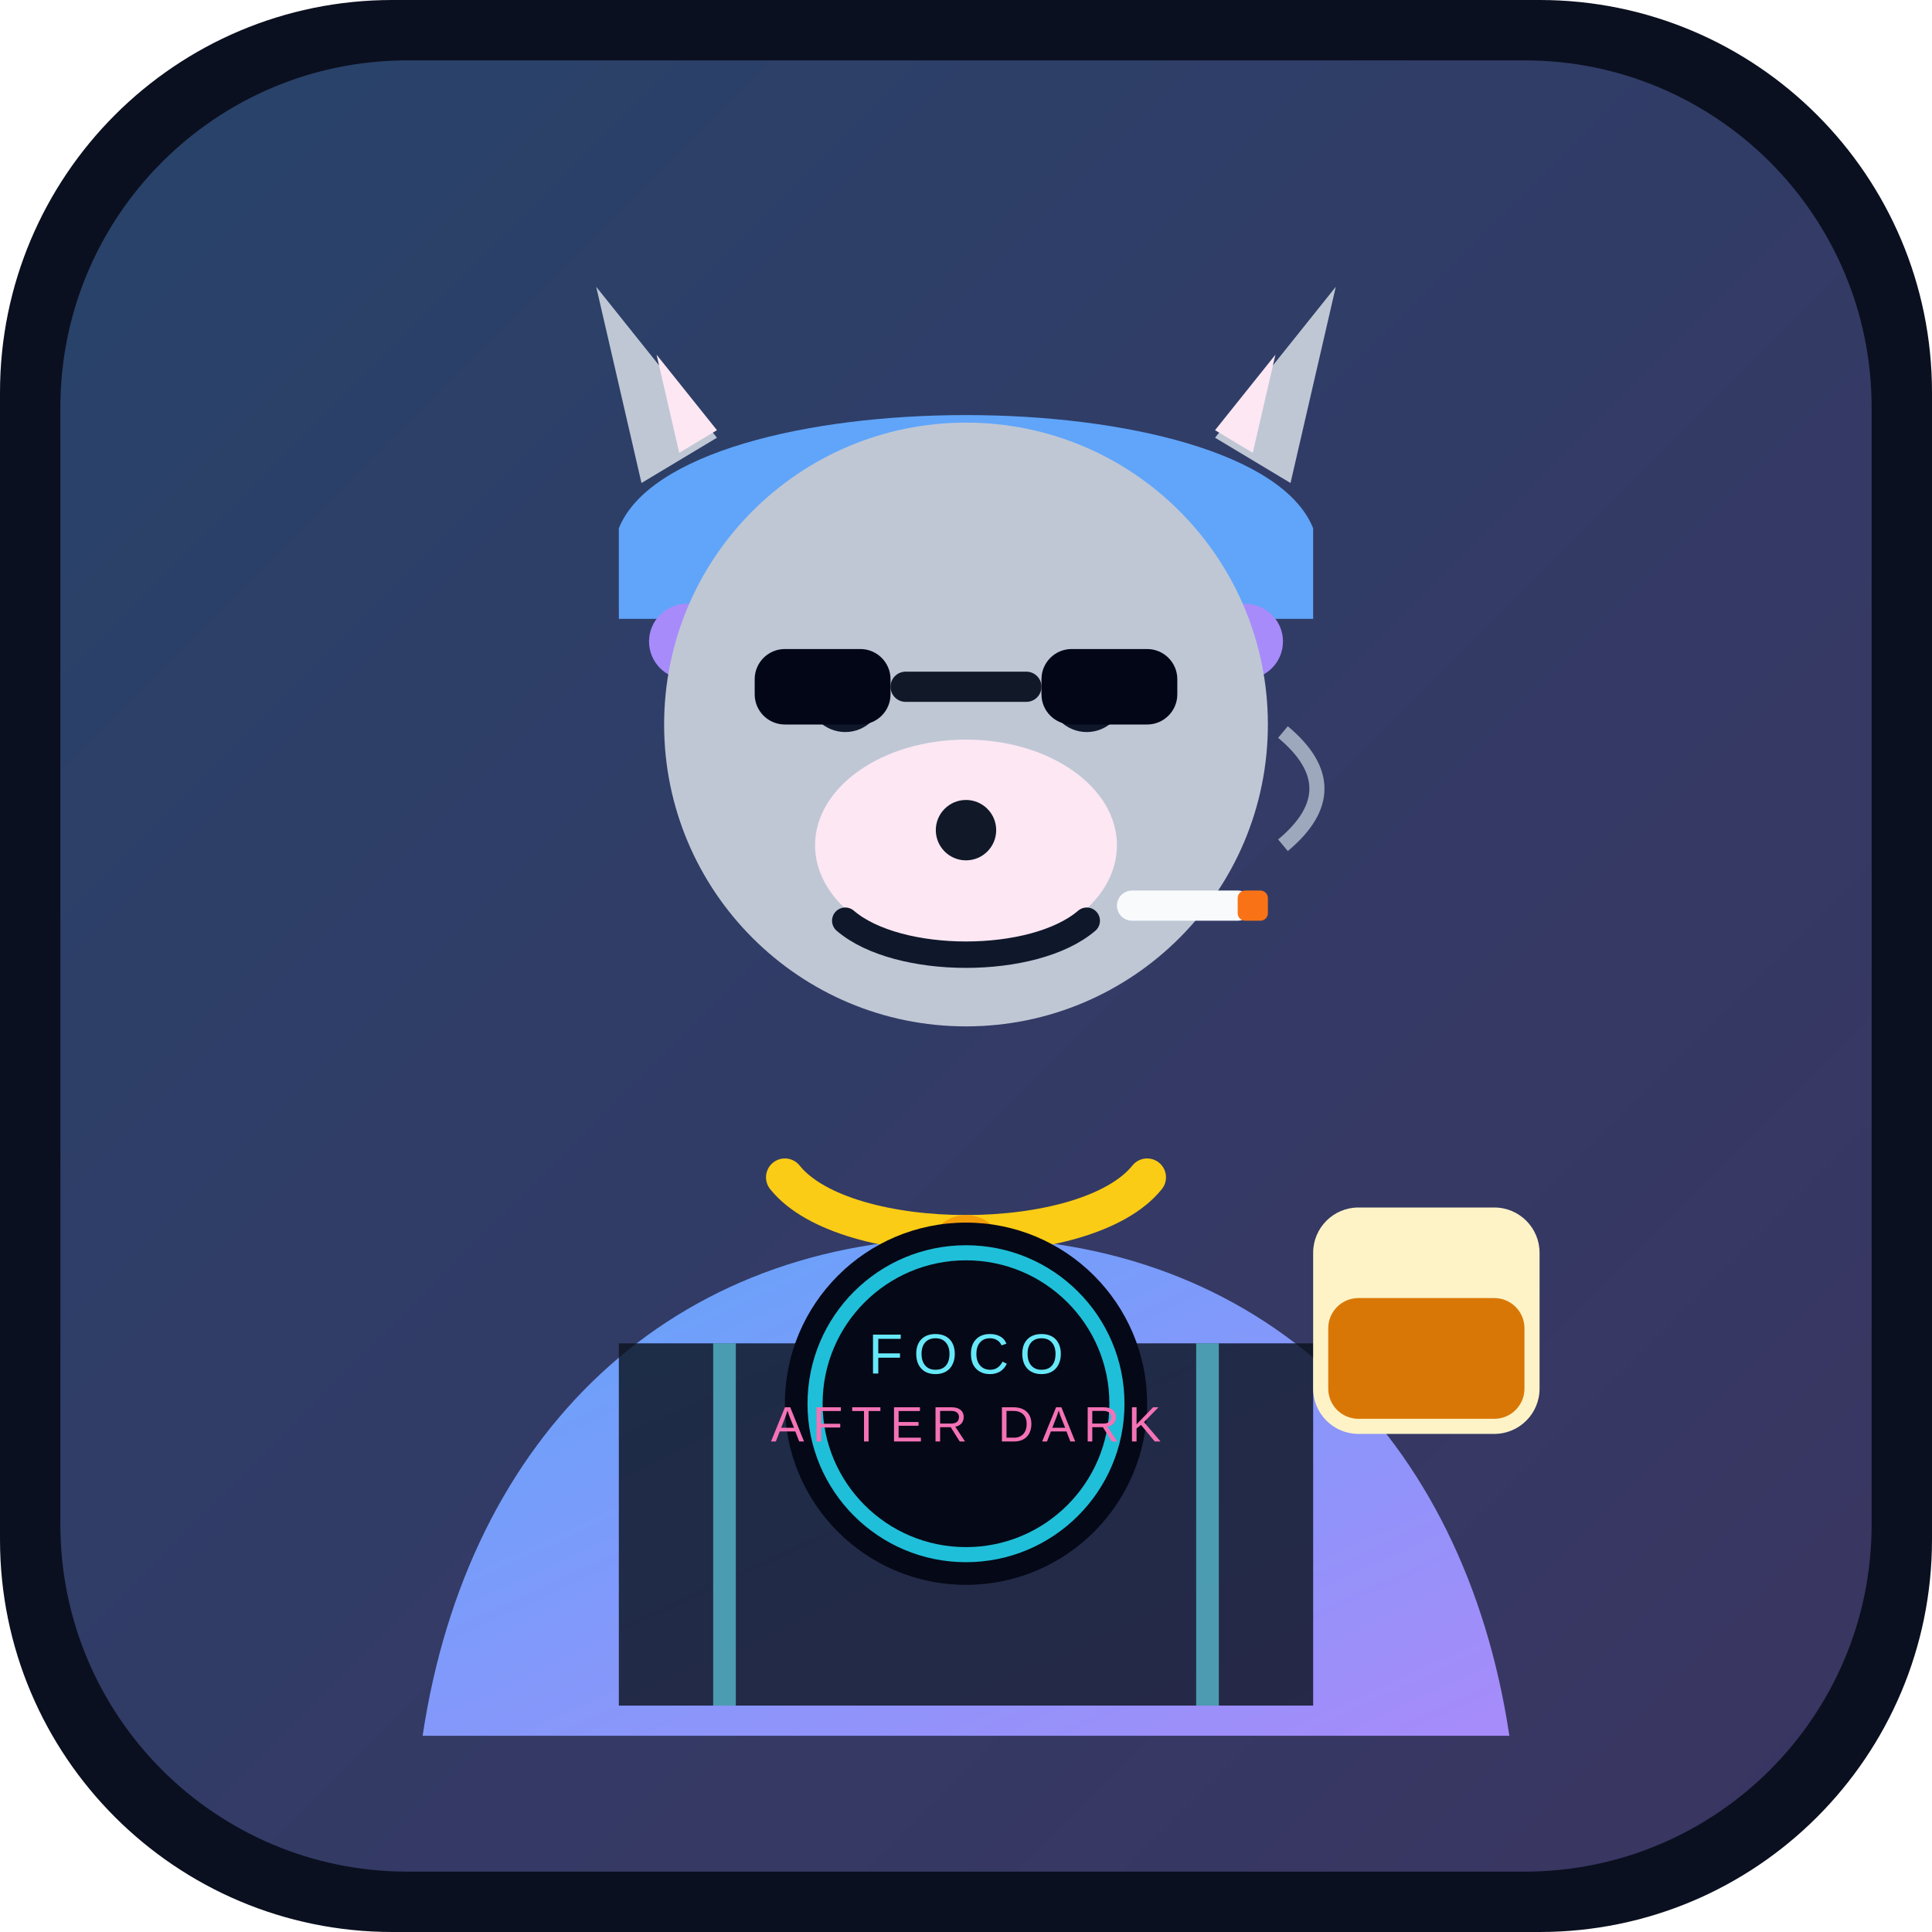
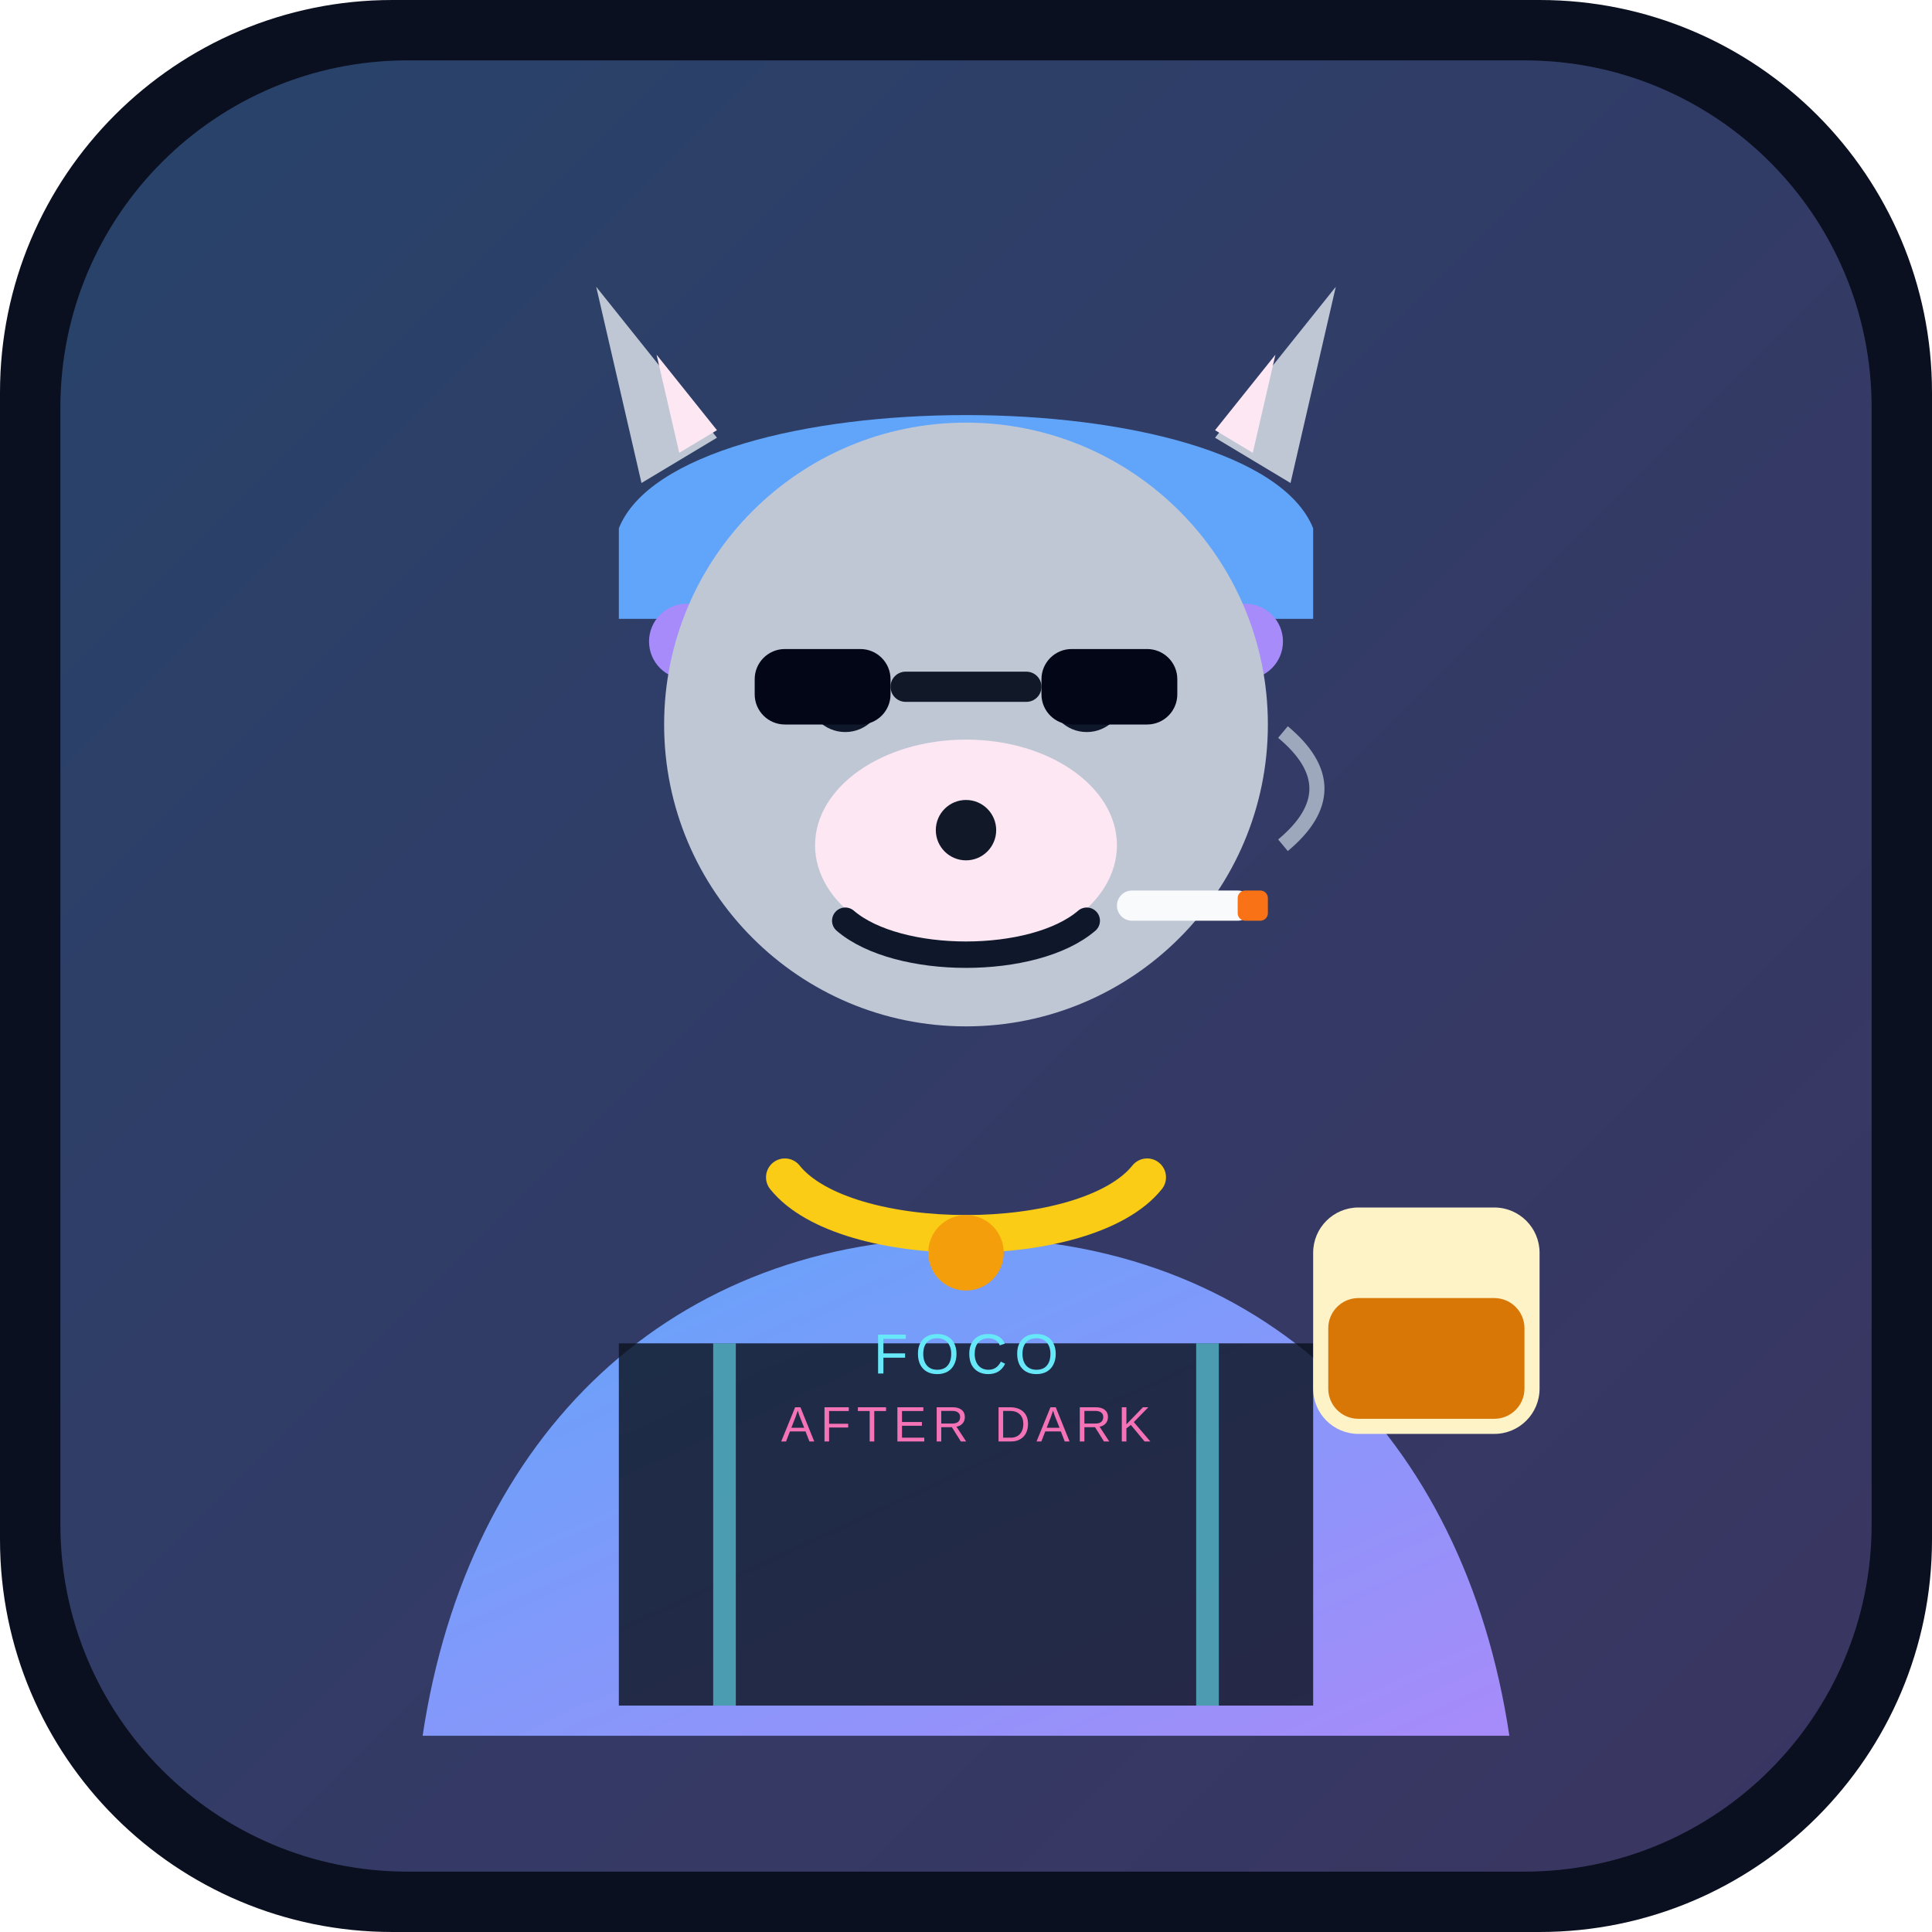
<svg xmlns="http://www.w3.org/2000/svg" viewBox="0 0 256 256" role="img" aria-label="Hammered Husky">
  <defs>
    <linearGradient id="bg" x1="0" y1="0" x2="1" y2="1">
      <stop offset="0%" stop-color="#60a5fa" stop-opacity="0.34" />
      <stop offset="100%" stop-color="#a78bfa" stop-opacity="0.30" />
    </linearGradient>
    <linearGradient id="shirt" x1="0" y1="0" x2="1" y2="1">
      <stop offset="0%" stop-color="#60a5fa" />
      <stop offset="100%" stop-color="#a78bfa" />
    </linearGradient>
  </defs>
  <rect width="256" height="256" rx="52" fill="#0b1020" />
  <rect x="8" y="8" width="240" height="240" rx="46" fill="url(#bg)" />
  <path d="M95 58l-16-20 6 26z" fill="#bfc7d5" />
  <path d="M161 58l16-20-6 26z" fill="#bfc7d5" />
  <path d="M95 57l-8-10 3 13z" fill="#fce7f3" />
  <path d="M161 57l8-10-3 13z" fill="#fce7f3" />
  <path d="M82 70c8-20 84-20 92 0v12H82z" fill="#60a5fa" />
  <rect x="86" y="80" width="84" height="10" rx="5" fill="#a78bfa" />
  <circle cx="128" cy="96" r="40" fill="#bfc7d5" />
  <ellipse cx="128" cy="112" rx="20" ry="14" fill="#fce7f3" />
  <circle cx="112" cy="92" r="5" fill="#0f172a" />
  <circle cx="144" cy="92" r="5" fill="#0f172a" />
  <rect x="100" y="86" width="18" height="10" rx="4" fill="#020617" />
  <rect x="138" y="86" width="18" height="10" rx="4" fill="#020617" />
  <rect x="118" y="89" width="20" height="4" rx="2" fill="#111827" />
  <circle cx="128" cy="110" r="4" fill="#111827" />
  <path d="M112 122c7 6 25 6 32 0" fill="none" stroke="#0f172a" stroke-width="3.5" stroke-linecap="round" />
  <rect x="148" y="118" width="18" height="4" rx="2" fill="#f8fafc" />
  <rect x="164" y="118" width="4" height="4" rx="1" fill="#f97316" />
  <path d="M170 112c6-5 6-10 0-15" fill="none" stroke="#cbd5e1" stroke-width="2" opacity="0.7" />
  <path d="M56 230c6-40 33-66 72-66s66 26 72 66" fill="url(#shirt)" />
  <path d="M82 178h92v48H82z" fill="#0b1220" opacity="0.82" />
  <path d="M96 178v48M160 178v48" stroke="#67e8f9" stroke-width="3" opacity="0.6" />
  <path d="M104 156c8 10 40 10 48 0" fill="none" stroke="#facc15" stroke-width="5" stroke-linecap="round" />
  <circle cx="128" cy="166" r="5" fill="#f59e0b" />
-   <circle cx="128" cy="186" r="24" fill="#050816" />
-   <circle cx="128" cy="186" r="20" fill="none" stroke="#22d3ee" stroke-width="2" opacity="0.9" />
-   <text x="128" y="182" text-anchor="middle" font-family="Arial, sans-serif" font-size="7.5" fill="#67e8f9" letter-spacing="1.4">FOCO</text>
-   <text x="128" y="191" text-anchor="middle" font-family="Arial, sans-serif" font-size="6.6" fill="#f472b6" letter-spacing="1.1">AFTER DARK</text>
+   <text x="128" y="182" text-anchor="middle" font-family="Arial, sans-serif" font-size="7.5" fill="#67e8f9" letter-spacing="0.95">FOCO</text>
+   <text x="128" y="191" text-anchor="middle" font-family="Arial, sans-serif" font-size="6.6" fill="#f472b6" letter-spacing="0.8">AFTER DARK</text>
  <rect x="174" y="160" width="30" height="30" rx="6" fill="#fef3c7" />
  <rect x="176" y="172" width="26" height="16" rx="4" fill="#d97706" />
</svg>
